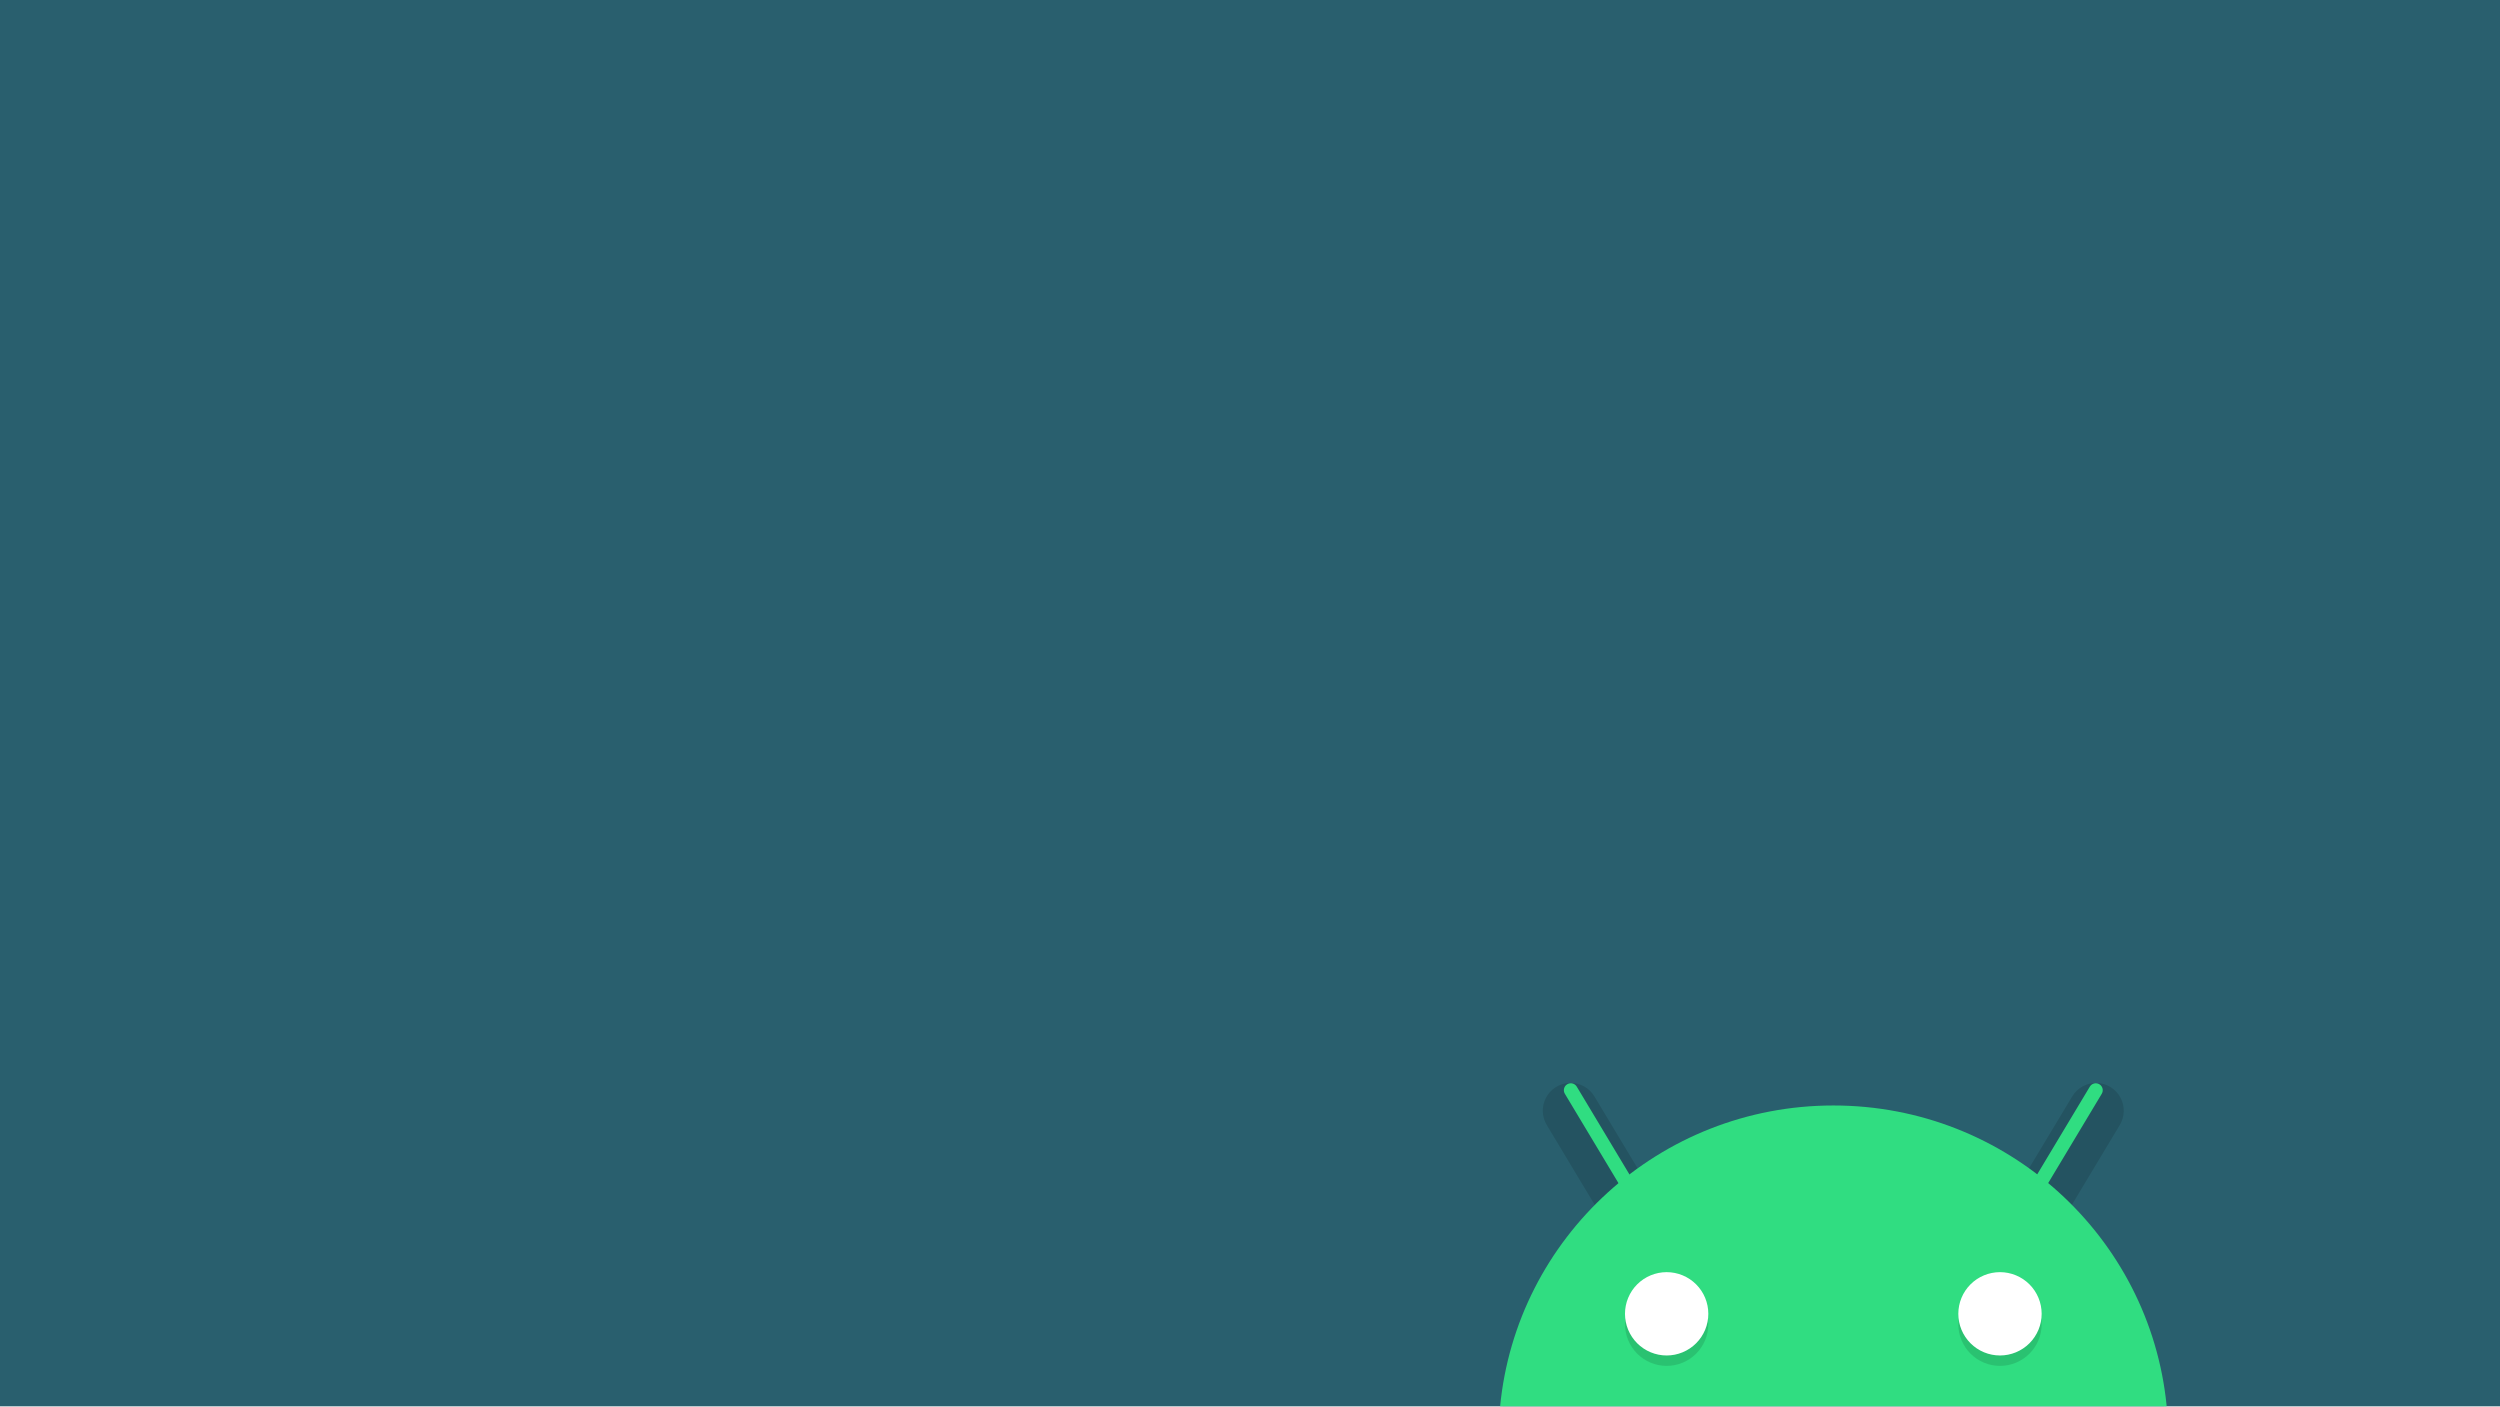
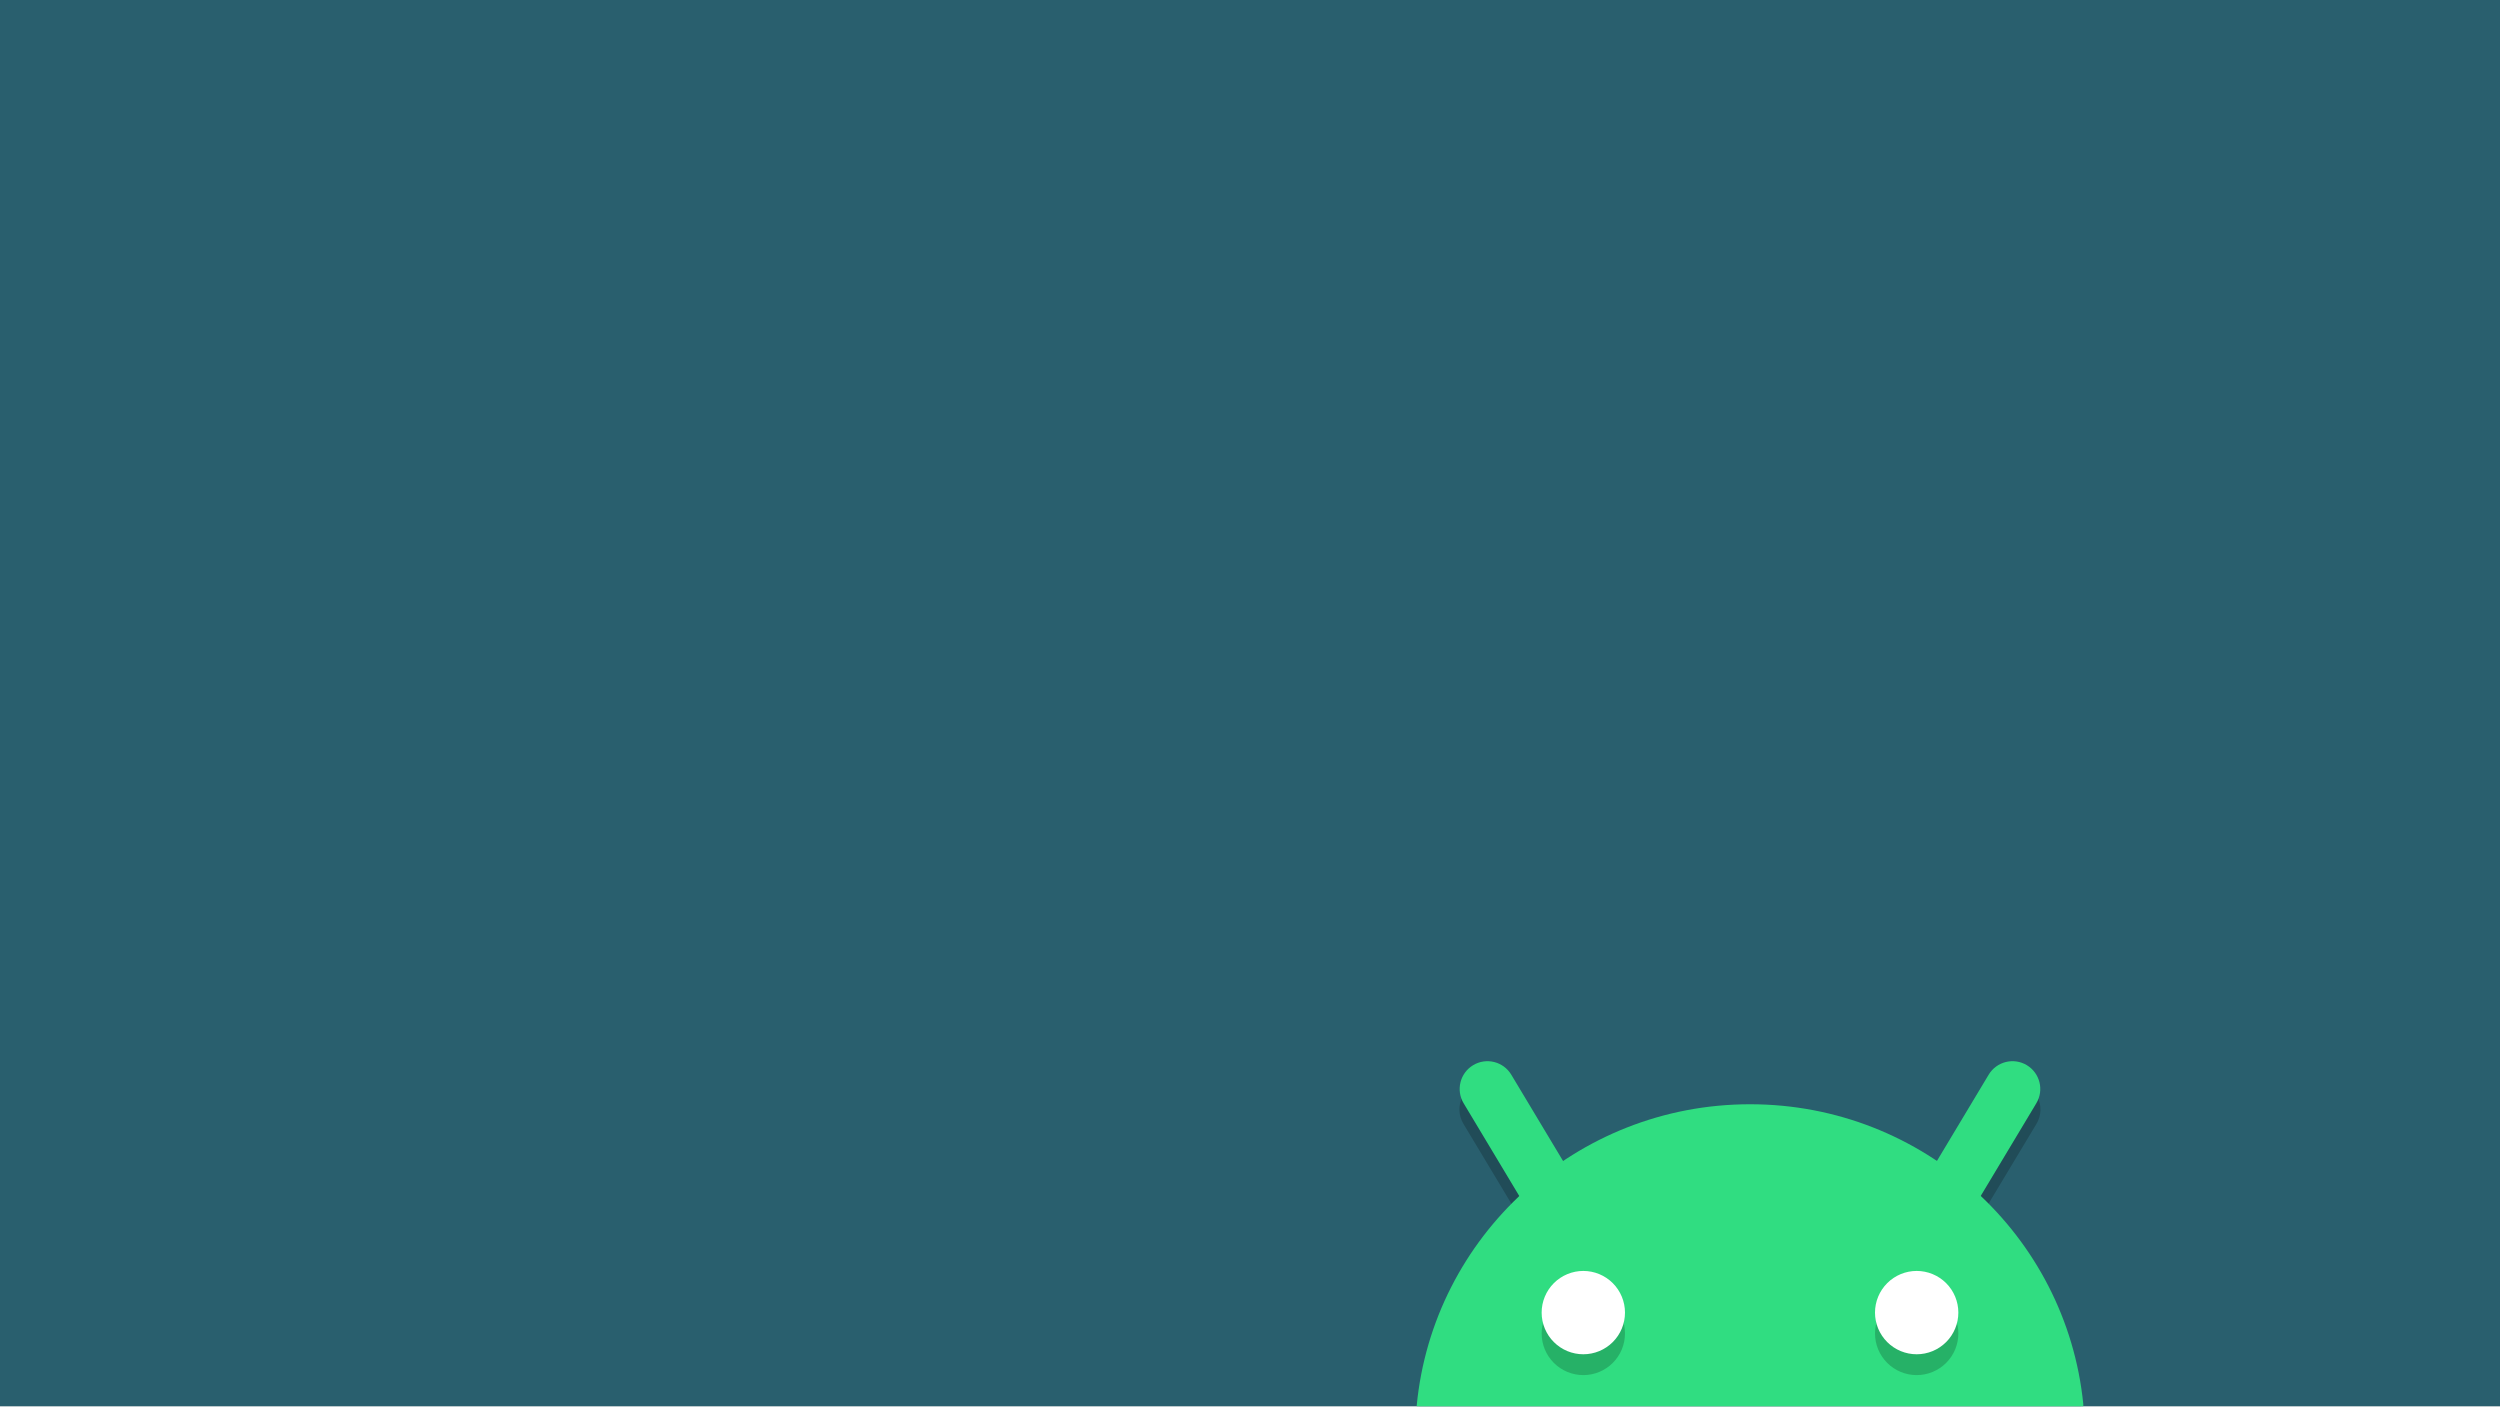
<svg xmlns="http://www.w3.org/2000/svg" width="1920" height="1080" viewBox="0 0 1920 1080" fill="none">
  <g clip-path="url(#clip0_1_90)">
    <rect width="1920" height="1080" fill="#295F6E" />
-     <path opacity="0.2" d="M1205.06 831.696C1201.35 831.892 1197.76 833.049 1194.65 835.053C1191.53 837.058 1188.98 839.841 1187.27 843.128C1185.55 846.415 1184.72 850.092 1184.86 853.798C1185 857.503 1186.1 861.108 1188.06 864.258L1230.93 935.632C1187.3 976.96 1158.11 1033.28 1152.06 1096.38C1150.88 1121.02 1176.87 1121 1176.87 1121H1638.49C1638.49 1121 1665.22 1121 1663.92 1095.13C1657.61 1032.47 1628.45 976.633 1585.05 935.57L1627.86 864.258C1629.84 861.068 1630.94 857.414 1631.05 853.663C1631.16 849.912 1630.28 846.198 1628.5 842.896C1626.72 839.593 1624.1 836.819 1620.9 834.852C1617.71 832.886 1614.05 831.797 1610.3 831.696C1606.47 831.599 1602.69 832.534 1599.34 834.403C1596 836.273 1593.22 839.008 1591.3 842.321L1551.36 908.758C1510.38 881.277 1461.19 865.008 1408.05 865.008C1354.87 865.008 1305.62 881.293 1264.62 908.82L1224.68 842.321C1222.71 838.911 1219.83 836.113 1216.37 834.238C1212.9 832.363 1208.99 831.483 1205.06 831.696ZM1279.99 993.006C1284.19 993.006 1288.36 993.834 1292.24 995.442C1296.12 997.05 1299.65 999.407 1302.62 1002.38C1305.59 1005.35 1307.95 1008.88 1309.56 1012.76C1311.16 1016.64 1311.99 1020.8 1311.99 1025.01C1311.99 1029.21 1311.16 1033.37 1309.56 1037.25C1307.95 1041.13 1305.59 1044.66 1302.62 1047.63C1299.65 1050.6 1296.12 1052.96 1292.24 1054.57C1288.36 1056.18 1284.19 1057.01 1279.99 1057.01C1275.79 1057.01 1271.63 1056.18 1267.75 1054.57C1263.86 1052.96 1260.34 1050.6 1257.36 1047.63C1254.39 1044.66 1252.04 1041.13 1250.43 1037.25C1248.82 1033.37 1247.99 1029.21 1247.99 1025.01C1247.99 1020.8 1248.82 1016.64 1250.43 1012.76C1252.04 1008.88 1254.39 1005.35 1257.36 1002.38C1260.34 999.407 1263.86 997.05 1267.75 995.442C1271.63 993.834 1275.79 993.006 1279.99 993.006ZM1535.99 993.006C1540.19 993.006 1544.35 993.834 1548.23 995.442C1552.12 997.05 1555.64 999.407 1558.62 1002.38C1561.59 1005.35 1563.94 1008.88 1565.55 1012.76C1567.16 1016.64 1567.99 1020.8 1567.99 1025.01C1567.99 1029.21 1567.16 1033.37 1565.55 1037.25C1563.94 1041.13 1561.59 1044.66 1558.62 1047.63C1555.64 1050.6 1552.12 1052.96 1548.23 1054.57C1544.35 1056.18 1540.19 1057.01 1535.99 1057.01C1531.79 1057.01 1527.62 1056.18 1523.74 1054.57C1519.86 1052.96 1516.33 1050.6 1513.36 1047.63C1510.39 1044.66 1508.03 1041.13 1506.42 1037.25C1504.82 1033.37 1503.99 1029.21 1503.99 1025.01C1503.99 1020.8 1504.82 1016.64 1506.42 1012.76C1508.03 1008.88 1510.39 1005.35 1513.36 1002.38C1516.33 999.407 1519.86 997.05 1523.74 995.442C1527.62 993.834 1531.79 993.006 1535.99 993.006Z" fill="black" fill-opacity="0.6" />
-     <path fill-rule="evenodd" clip-rule="evenodd" d="M1203.64 832.708C1206.16 831.193 1209.44 832.012 1210.95 834.538L1262.15 919.87C1263.67 922.395 1262.85 925.671 1260.32 927.187C1257.8 928.702 1254.52 927.883 1253.01 925.357L1201.81 840.025C1200.29 837.5 1201.11 834.224 1203.64 832.708Z" fill="#30DD81" />
-     <path fill-rule="evenodd" clip-rule="evenodd" d="M1612.32 832.708C1614.84 834.224 1615.66 837.5 1614.15 840.025L1562.95 925.357C1561.43 927.883 1558.16 928.702 1555.63 927.187C1553.1 925.671 1552.29 922.395 1553.8 919.87L1605 834.538C1606.52 832.012 1609.79 831.193 1612.32 832.708Z" fill="#30DD81" />
-     <path d="M1408.05 849.009C1274.36 849.009 1164.51 950.557 1152.06 1080.38C1150.88 1105.02 1176.87 1105.01 1176.87 1105.01H1638.49C1638.49 1105.01 1665.22 1105 1663.92 1079.13C1650.89 949.897 1541.32 849.009 1408.05 849.009Z" fill="#30DD81" />
-     <path opacity="0.2" d="M1280 985.006C1275.79 985.006 1271.63 985.834 1267.75 987.442C1263.87 989.05 1260.34 991.407 1257.37 994.379C1254.4 997.35 1252.04 1000.88 1250.43 1004.76C1248.82 1008.64 1248 1012.8 1248 1017.01C1248 1021.21 1248.82 1025.37 1250.43 1029.25C1252.04 1033.13 1254.4 1036.66 1257.37 1039.63C1260.34 1042.6 1263.87 1044.96 1267.75 1046.57C1271.63 1048.18 1275.79 1049.01 1280 1049.01C1284.2 1049.01 1288.36 1048.18 1292.24 1046.57C1296.12 1044.96 1299.65 1042.6 1302.62 1039.63C1305.59 1036.66 1307.95 1033.13 1309.56 1029.25C1311.17 1025.37 1311.99 1021.21 1311.99 1017.01C1311.99 1012.8 1311.17 1008.64 1309.56 1004.76C1307.95 1000.88 1305.59 997.35 1302.62 994.379C1299.65 991.407 1296.12 989.05 1292.24 987.442C1288.36 985.834 1284.2 985.006 1280 985.006ZM1535.99 985.006C1531.79 985.006 1527.63 985.834 1523.75 987.442C1519.86 989.05 1516.34 991.407 1513.36 994.379C1510.39 997.35 1508.04 1000.88 1506.43 1004.76C1504.82 1008.64 1503.99 1012.8 1503.99 1017.01C1503.99 1021.21 1504.82 1025.37 1506.43 1029.25C1508.04 1033.13 1510.39 1036.66 1513.36 1039.63C1516.34 1042.6 1519.86 1044.96 1523.75 1046.57C1527.63 1048.18 1531.79 1049.01 1535.99 1049.01C1540.19 1049.01 1544.36 1048.18 1548.24 1046.57C1552.12 1044.96 1555.65 1042.6 1558.62 1039.63C1561.59 1036.66 1563.95 1033.13 1565.56 1029.25C1567.16 1025.37 1567.99 1021.21 1567.99 1017.01C1567.99 1012.8 1567.16 1008.64 1565.56 1004.76C1563.95 1000.88 1561.59 997.35 1558.62 994.379C1555.65 991.407 1552.12 989.05 1548.24 987.442C1544.36 985.834 1540.19 985.006 1535.99 985.006Z" fill="black" fill-opacity="0.6" />
-     <path d="M1279.99 977.007C1284.19 977.007 1288.36 977.835 1292.24 979.443C1296.12 981.051 1299.65 983.408 1302.62 986.379C1305.59 989.351 1307.95 992.878 1309.56 996.761C1311.16 1000.64 1311.99 1004.8 1311.99 1009.01C1311.99 1013.21 1311.16 1017.37 1309.56 1021.25C1307.95 1025.13 1305.59 1028.66 1302.62 1031.63C1299.65 1034.6 1296.12 1036.96 1292.24 1038.57C1288.36 1040.18 1284.19 1041.01 1279.99 1041.01C1275.79 1041.01 1271.63 1040.18 1267.75 1038.57C1263.86 1036.96 1260.34 1034.6 1257.36 1031.63C1254.39 1028.66 1252.04 1025.13 1250.43 1021.25C1248.82 1017.37 1247.99 1013.21 1247.99 1009.01C1247.99 1004.8 1248.82 1000.64 1250.43 996.761C1252.04 992.878 1254.39 989.351 1257.36 986.379C1260.34 983.408 1263.86 981.051 1267.75 979.443C1271.63 977.835 1275.79 977.007 1279.99 977.007Z" fill="white" />
-     <path d="M1535.99 977.007C1540.19 977.007 1544.35 977.835 1548.23 979.443C1552.12 981.051 1555.64 983.408 1558.62 986.379C1561.59 989.351 1563.94 992.878 1565.55 996.761C1567.16 1000.64 1567.99 1004.8 1567.99 1009.01C1567.99 1013.21 1567.16 1017.37 1565.55 1021.25C1563.94 1025.13 1561.59 1028.66 1558.62 1031.63C1555.64 1034.6 1552.12 1036.96 1548.23 1038.57C1544.35 1040.18 1540.19 1041.01 1535.99 1041.01C1531.79 1041.01 1527.62 1040.18 1523.74 1038.57C1519.86 1036.96 1516.33 1034.6 1513.36 1031.63C1510.39 1028.66 1508.03 1025.13 1506.42 1021.25C1504.82 1017.37 1503.99 1013.21 1503.99 1009.01C1503.99 1004.8 1504.82 1000.64 1506.42 996.761C1508.03 992.878 1510.39 989.351 1513.36 986.379C1516.33 983.408 1519.86 981.051 1523.74 979.443C1527.62 977.835 1531.79 977.007 1535.99 977.007Z" fill="white" />
+     <path opacity="0.2" d="M1141.04 830.752C1137.34 830.948 1133.75 832.105 1130.63 834.11C1127.51 836.114 1124.97 838.898 1123.25 842.185C1121.54 845.472 1120.71 849.15 1120.84 852.856C1120.98 856.561 1122.09 860.167 1124.04 863.317L1166.92 934.698C1123.29 976.03 1094.09 1032.35 1088.04 1095.46C1086.86 1120.1 1112.85 1120.09 1112.85 1120.09H1574.51C1574.51 1120.09 1601.25 1120.08 1599.95 1094.21C1593.64 1031.55 1564.48 975.702 1521.07 934.635L1563.89 863.317C1565.87 860.127 1566.96 856.472 1567.08 852.721C1567.19 848.97 1566.31 845.256 1564.53 841.953C1562.75 838.65 1560.13 835.875 1556.93 833.909C1553.73 831.942 1550.08 830.853 1546.33 830.752C1542.5 830.655 1538.71 831.59 1535.37 833.459C1532.02 835.329 1529.25 838.064 1527.32 841.378L1487.38 907.821C1446.39 880.337 1397.2 864.067 1344.06 864.067C1290.87 864.067 1241.62 880.354 1200.61 907.883L1160.67 841.378C1158.7 837.968 1155.82 835.17 1152.36 833.294C1148.89 831.419 1144.98 830.539 1141.04 830.752V830.752ZM1215.99 992.078C1220.19 992.077 1224.35 992.905 1228.23 994.514C1232.12 996.122 1235.64 998.479 1238.62 1001.45C1241.59 1004.42 1243.94 1007.95 1245.55 1011.83C1247.16 1015.72 1247.99 1019.88 1247.99 1024.08C1247.99 1028.28 1247.16 1032.44 1245.55 1036.33C1243.94 1040.21 1241.59 1043.74 1238.62 1046.71C1235.64 1049.68 1232.12 1052.04 1228.23 1053.65C1224.35 1055.25 1220.19 1056.08 1215.99 1056.08C1211.78 1056.08 1207.62 1055.25 1203.74 1053.65C1199.86 1052.04 1196.33 1049.68 1193.36 1046.71C1190.39 1043.74 1188.03 1040.21 1186.42 1036.33C1184.81 1032.44 1183.98 1028.28 1183.98 1024.08C1183.98 1019.88 1184.81 1015.72 1186.42 1011.83C1188.03 1007.95 1190.39 1004.42 1193.36 1001.45C1196.33 998.479 1199.86 996.122 1203.74 994.514C1207.62 992.905 1211.78 992.077 1215.99 992.078ZM1472.01 992.078C1476.21 992.077 1480.37 992.905 1484.25 994.514C1488.14 996.122 1491.66 998.479 1494.64 1001.45C1497.61 1004.42 1499.96 1007.95 1501.57 1011.83C1503.18 1015.72 1504.01 1019.88 1504.01 1024.08C1504.01 1028.28 1503.18 1032.44 1501.57 1036.33C1499.96 1040.21 1497.61 1043.74 1494.64 1046.71C1491.66 1049.68 1488.14 1052.04 1484.25 1053.65C1480.37 1055.25 1476.21 1056.08 1472.01 1056.08C1467.8 1056.08 1463.64 1055.25 1459.76 1053.65C1455.88 1052.04 1452.35 1049.68 1449.38 1046.71C1446.41 1043.74 1444.05 1040.21 1442.44 1036.33C1440.83 1032.44 1440 1028.28 1440 1024.08C1440 1019.88 1440.83 1015.72 1442.44 1011.83C1444.05 1007.95 1446.41 1004.42 1449.38 1001.45C1452.35 998.479 1455.88 996.122 1459.76 994.514C1463.64 992.905 1467.8 992.077 1472.01 992.078Z" fill="black" />
+     <path fill-rule="evenodd" clip-rule="evenodd" d="M1131.39 818.044C1141.49 811.981 1154.6 815.258 1160.66 825.361L1211.87 910.701C1217.93 920.805 1214.65 933.91 1204.55 939.973C1194.44 946.035 1181.34 942.759 1175.28 932.655L1124.07 847.315C1118.01 837.211 1121.29 824.106 1131.39 818.044Z" fill="#30DD81" />
+     <path fill-rule="evenodd" clip-rule="evenodd" d="M1556.58 818.044C1566.68 824.106 1569.96 837.211 1563.89 847.315L1512.69 932.655C1506.63 942.759 1493.52 946.035 1483.42 939.973C1473.31 933.91 1470.04 920.805 1476.1 910.701L1527.3 825.361C1533.37 815.258 1546.47 811.981 1556.58 818.044Z" fill="#30DD81" />
+     <path d="M1344.06 848.066C1210.35 848.066 1100.5 949.624 1088.04 1079.46C1086.86 1104.1 1112.85 1104.09 1112.85 1104.09H1574.51C1574.51 1104.09 1601.25 1104.08 1599.95 1078.21C1586.92 948.964 1477.34 848.066 1344.06 848.066Z" fill="#30DD81" />
+     <path opacity="0.2" d="M1215.99 992.078C1211.79 992.078 1207.63 992.905 1203.74 994.514C1199.86 996.122 1196.33 998.479 1193.36 1001.45C1190.39 1004.42 1188.03 1007.95 1186.42 1011.83C1184.81 1015.72 1183.99 1019.88 1183.99 1024.08C1183.99 1028.28 1184.81 1032.44 1186.42 1036.33C1188.03 1040.21 1190.39 1043.74 1193.36 1046.71C1196.33 1049.68 1199.86 1052.04 1203.74 1053.65C1207.63 1055.25 1211.79 1056.08 1215.99 1056.08C1220.19 1056.08 1224.35 1055.25 1228.24 1053.65C1232.12 1052.04 1235.65 1049.68 1238.62 1046.71C1241.59 1043.74 1243.95 1040.21 1245.56 1036.33C1247.16 1032.44 1247.99 1028.28 1247.99 1024.08C1247.99 1019.88 1247.16 1015.72 1245.56 1011.83C1243.95 1007.95 1241.59 1004.42 1238.62 1001.45C1235.65 998.479 1232.12 996.122 1228.24 994.514C1224.35 992.905 1220.19 992.078 1215.99 992.078V992.078ZM1472.01 992.078C1467.81 992.078 1463.65 992.905 1459.76 994.514C1455.88 996.122 1452.35 998.479 1449.38 1001.45C1446.41 1004.42 1444.05 1007.95 1442.44 1011.83C1440.84 1015.72 1440.01 1019.88 1440.01 1024.08C1440.01 1028.28 1440.84 1032.44 1442.44 1036.33C1444.05 1040.21 1446.41 1043.74 1449.38 1046.71C1452.35 1049.68 1455.88 1052.04 1459.76 1053.65C1463.65 1055.25 1467.81 1056.08 1472.01 1056.08C1476.21 1056.08 1480.37 1055.25 1484.26 1053.65C1488.14 1052.04 1491.67 1049.68 1494.64 1046.71C1497.61 1043.74 1499.97 1040.21 1501.58 1036.33C1503.18 1032.44 1504.01 1028.28 1504.01 1024.08C1504.01 1019.88 1503.18 1015.72 1501.58 1011.83C1499.97 1007.95 1497.61 1004.42 1494.64 1001.45C1491.67 998.479 1488.14 996.122 1484.26 994.514C1480.37 992.905 1476.21 992.078 1472.01 992.078Z" fill="black" />
+     <path d="M1215.99 976.077C1220.19 976.077 1224.35 976.904 1228.23 978.513C1232.12 980.121 1235.64 982.478 1238.62 985.45C1241.59 988.422 1243.94 991.949 1245.55 995.832C1247.16 999.715 1247.99 1003.88 1247.99 1008.08C1247.99 1012.28 1247.16 1016.44 1245.55 1020.33C1243.94 1024.21 1241.59 1027.74 1238.62 1030.71C1235.64 1033.68 1232.12 1036.04 1228.23 1037.65C1224.35 1039.25 1220.19 1040.08 1215.99 1040.08C1211.78 1040.08 1207.62 1039.25 1203.74 1037.65C1199.86 1036.04 1196.33 1033.68 1193.36 1030.71C1190.38 1027.74 1188.03 1024.21 1186.42 1020.33C1184.81 1016.44 1183.98 1012.28 1183.98 1008.08C1183.98 1003.88 1184.81 999.715 1186.42 995.832C1188.03 991.95 1190.39 988.422 1193.36 985.45C1196.33 982.478 1199.86 980.121 1203.74 978.513C1207.62 976.904 1211.78 976.077 1215.99 976.077V976.077Z" fill="white" />
+     <path d="M1472.01 976.077C1476.21 976.077 1480.37 976.904 1484.25 978.513C1488.14 980.121 1491.66 982.478 1494.64 985.45C1497.61 988.422 1499.96 991.95 1501.57 995.832C1503.18 999.715 1504.01 1003.88 1504.01 1008.08C1504.01 1012.28 1503.18 1016.44 1501.57 1020.33C1499.96 1024.21 1497.61 1027.74 1494.64 1030.71C1491.66 1033.68 1488.14 1036.04 1484.25 1037.65C1480.37 1039.25 1476.21 1040.08 1472.01 1040.08C1467.8 1040.08 1463.64 1039.25 1459.76 1037.65C1455.88 1036.04 1452.35 1033.68 1449.38 1030.71C1446.41 1027.74 1444.05 1024.21 1442.44 1020.33C1440.83 1016.44 1440 1012.28 1440 1008.08C1440 1003.88 1440.83 999.715 1442.44 995.832C1444.05 991.949 1446.41 988.422 1449.38 985.45C1452.35 982.478 1455.88 980.121 1459.76 978.513C1463.64 976.904 1467.8 976.077 1472.01 976.077Z" fill="white" />
  </g>
  <defs>
    <clipPath id="clip0_1_90">
      <rect width="1920" height="1080" fill="white" />
    </clipPath>
  </defs>
</svg>
